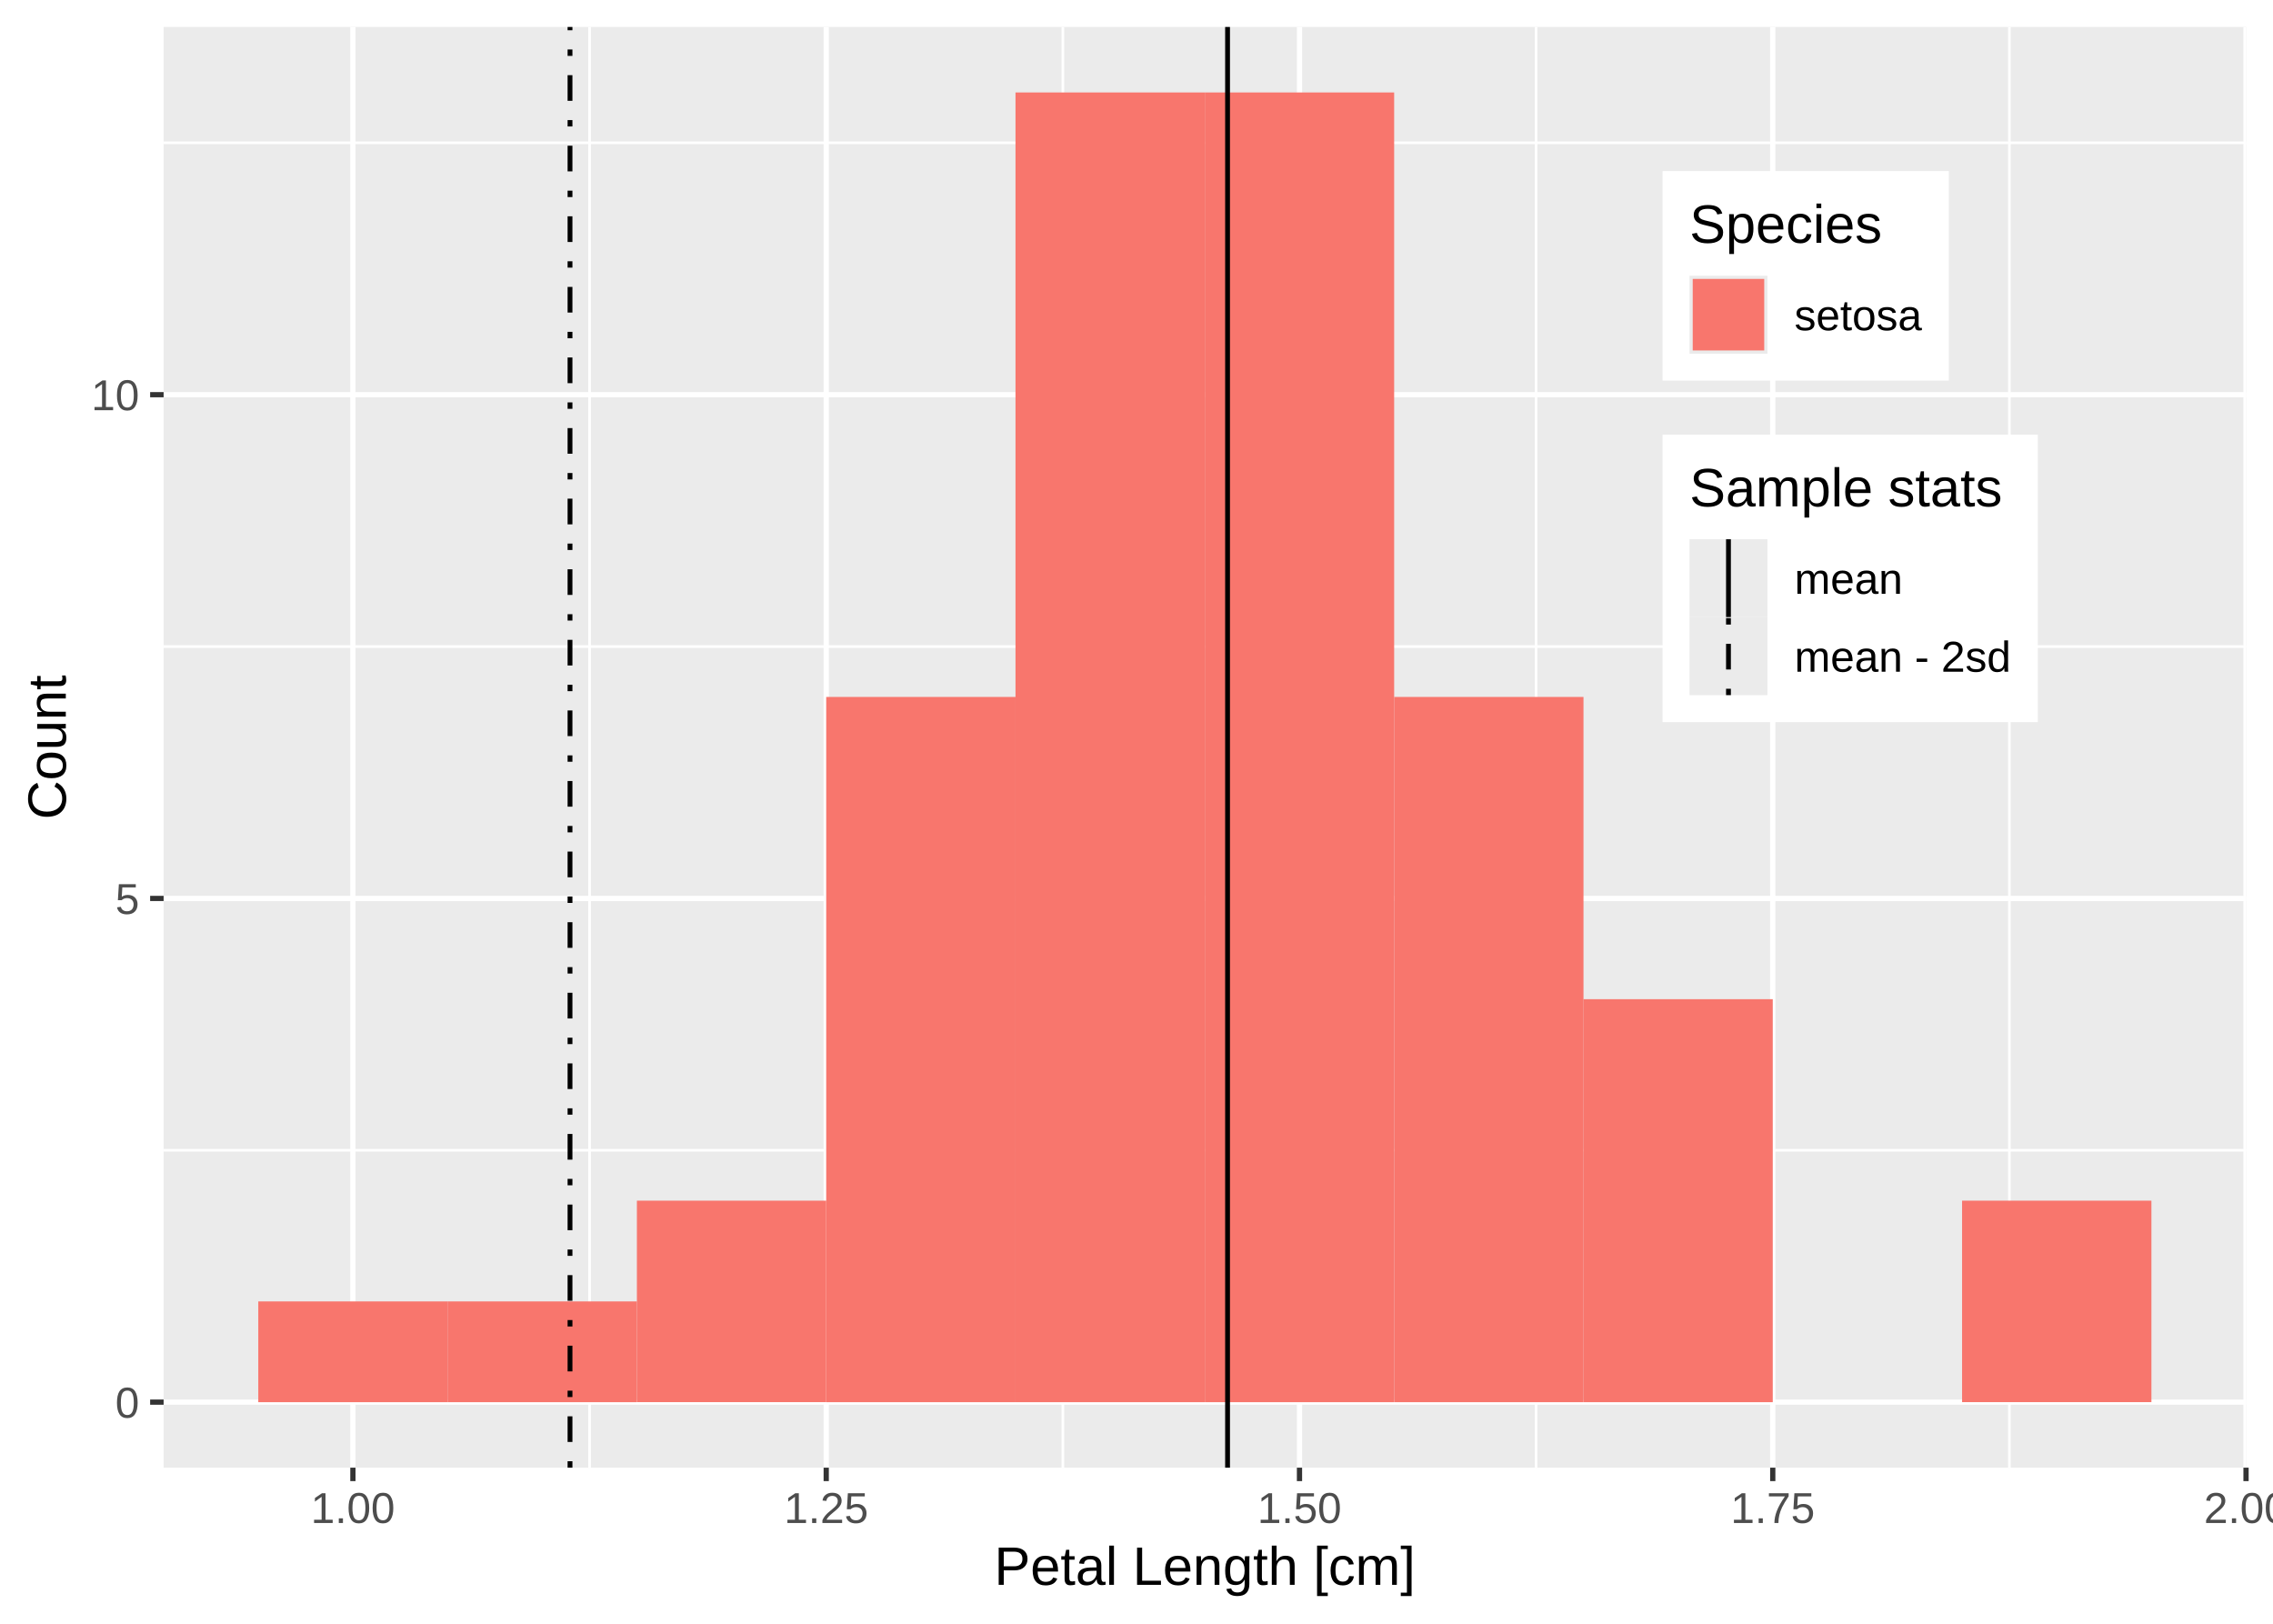
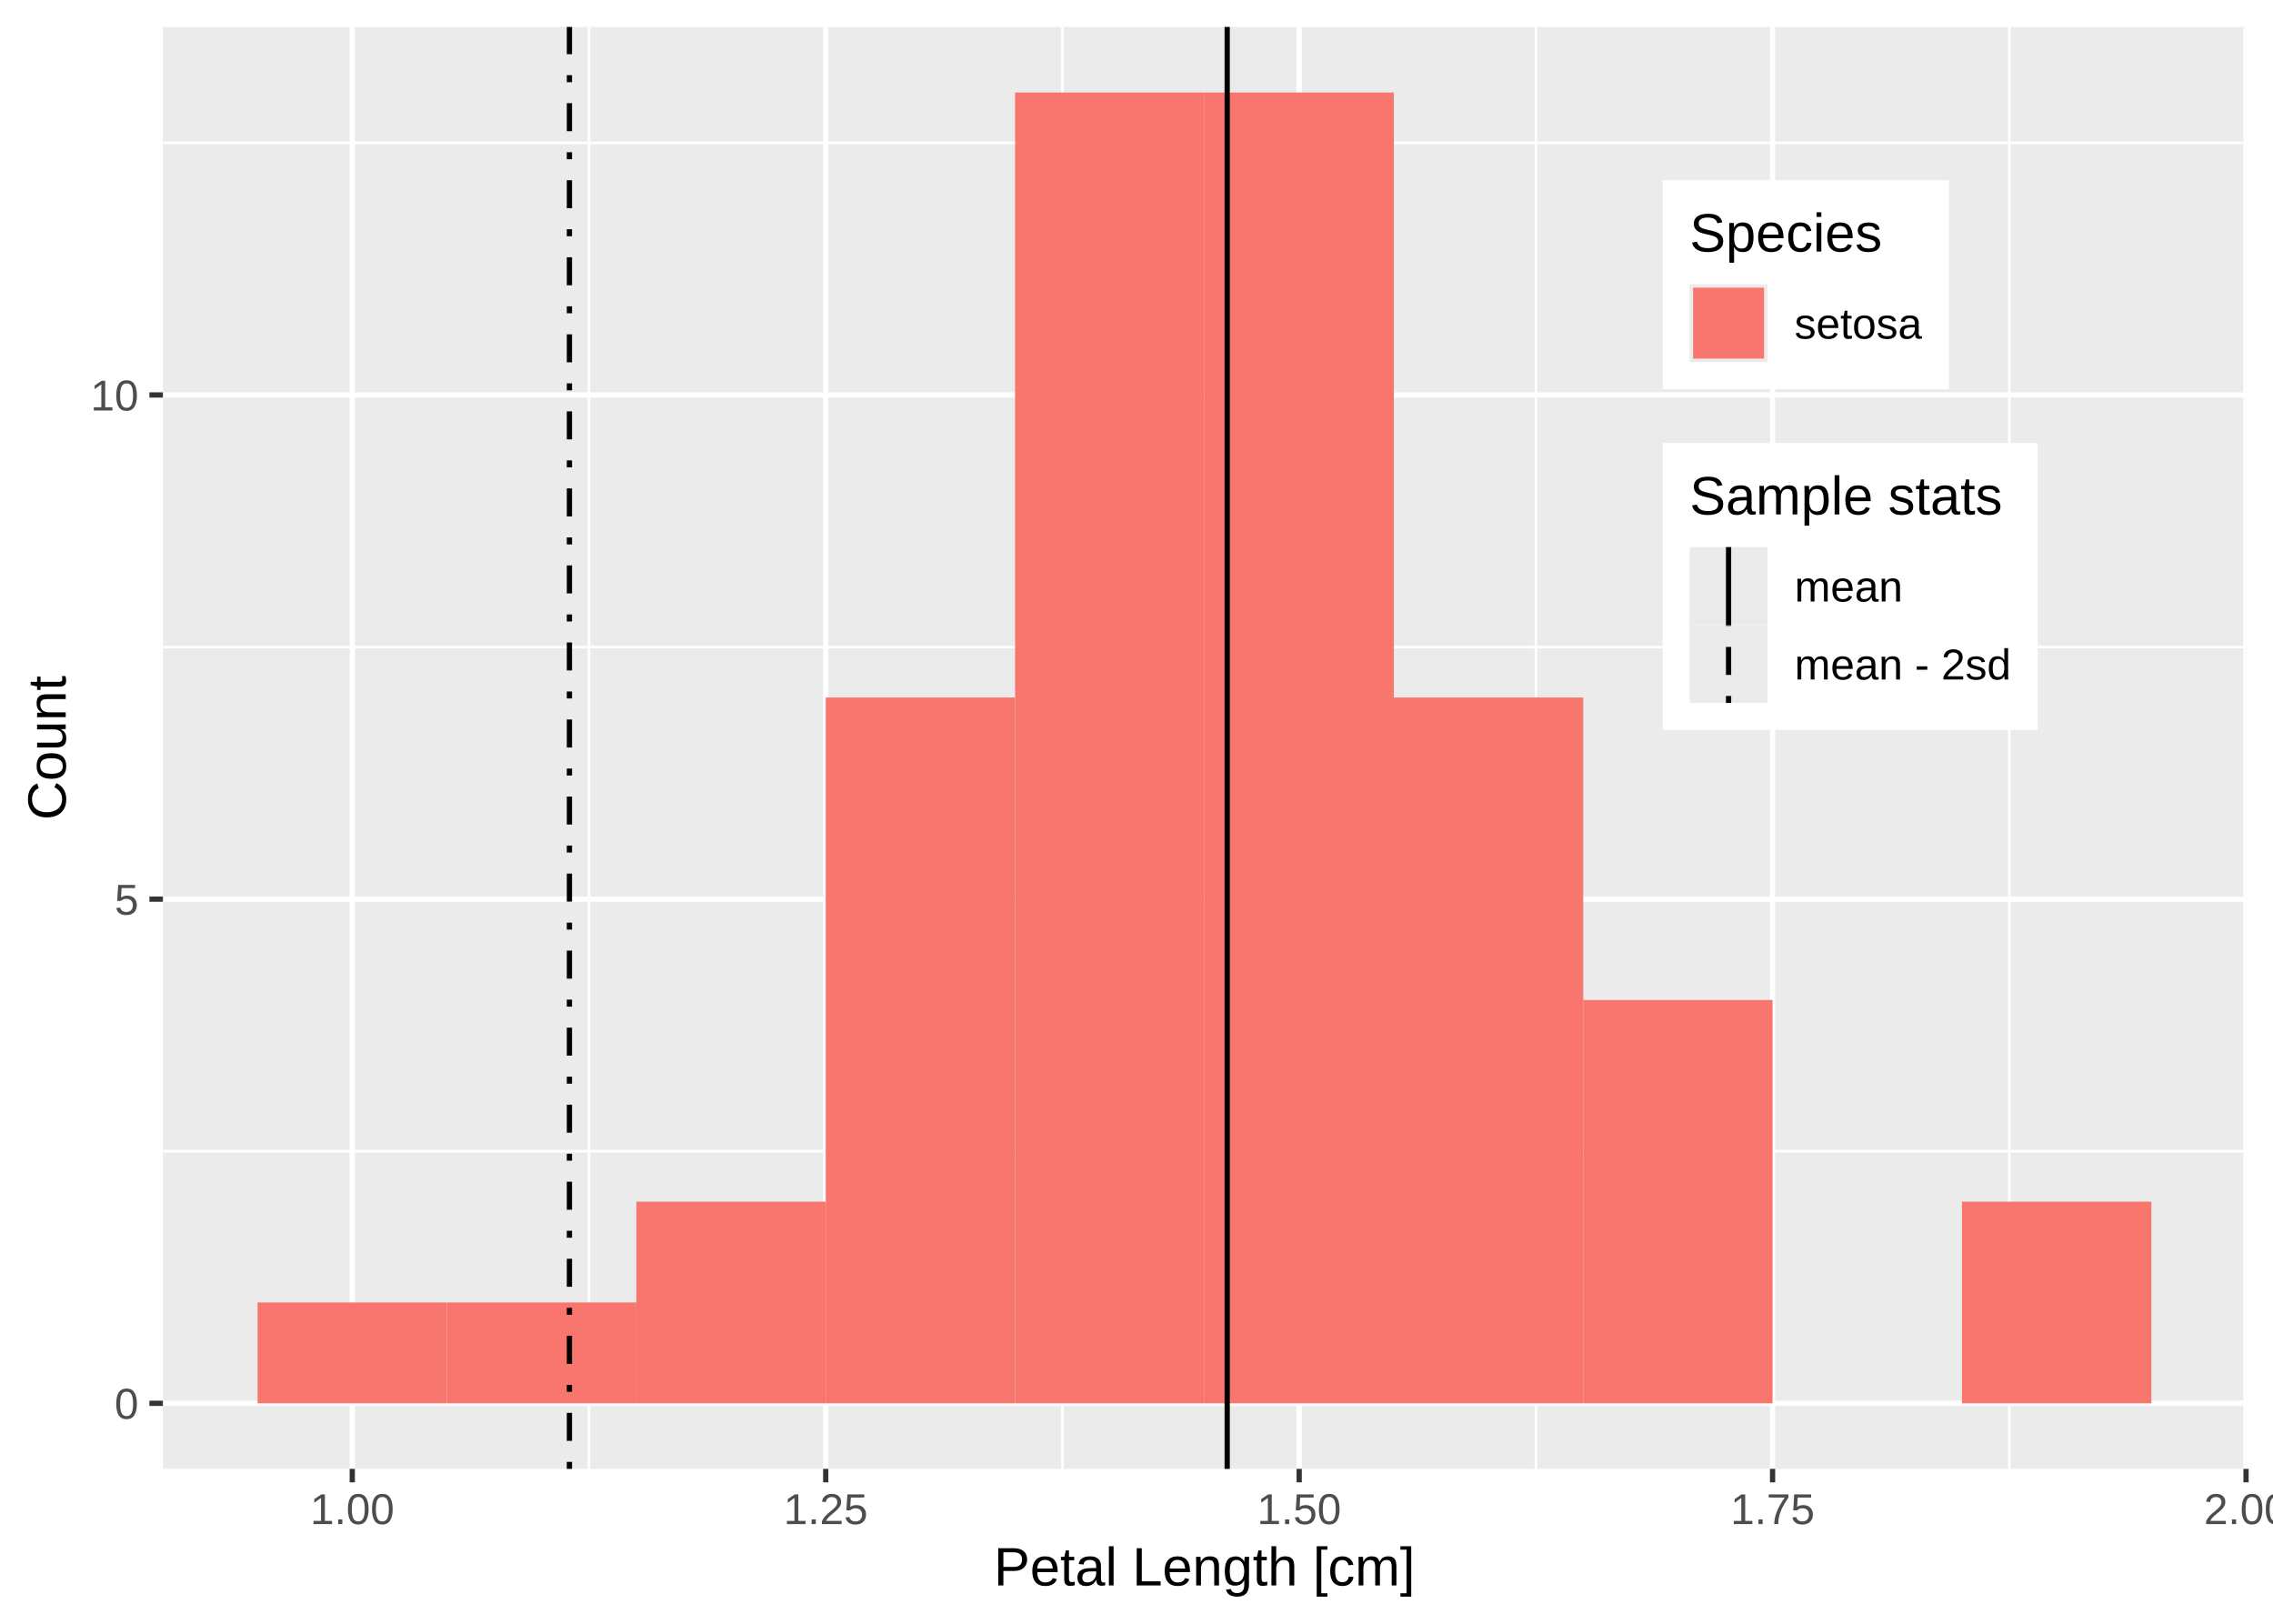
- <svg xmlns="http://www.w3.org/2000/svg" class="svglite" width="504.00pt" height="360.01pt" viewBox="0 0 504.00 360.01">
-   <defs>
-     <style type="text/css">
+ <svg xmlns="http://www.w3.org/2000/svg" width="504.00pt" height="360.01pt" viewBox="0 0 504.00 360.01">
+   <g class="svglite">
+     <defs>
+       <style type="text/css">
    .svglite line, .svglite polyline, .svglite polygon, .svglite path, .svglite rect, .svglite circle {
      fill: none;
      stroke: #000000;
      stroke-linecap: round;
      stroke-linejoin: round;
      stroke-miterlimit: 10.00;
    }
    .svglite text {
      white-space: pre;
    }
+     .svglite g.glyphgroup path {
+       fill: inherit;
+       stroke: none;
+     }
  </style>
-   </defs>
-   <rect width="100%" height="100%" style="stroke: none; fill: #FFFFFF;" />
-   <defs>
-     <clipPath id="cpMC4wMHw1MDQuMDB8MC4wMHwzNjAuMDE=">
-       <rect x="0.00" y="0.00" width="504.00" height="360.01" />
-     </clipPath>
-   </defs>
-   <g clip-path="url(#cpMC4wMHw1MDQuMDB8MC4wMHwzNjAuMDE=)">
-     <rect x="0.00" y="0.00" width="504.00" height="360.01" style="stroke-width: 1.16; stroke: #FFFFFF; fill: #FFFFFF;" />
-   </g>
-   <defs>
-     <clipPath id="cpMzYuMjh8NDk4LjAyfDUuOTh8MzI1LjM5">
-       <rect x="36.28" y="5.98" width="461.75" height="319.42" />
-     </clipPath>
-   </defs>
-   <g clip-path="url(#cpMzYuMjh8NDk4LjAyfDUuOTh8MzI1LjM5)">
-     <rect x="36.28" y="5.98" width="461.75" height="319.42" style="stroke-width: 1.16; stroke: none; fill: #EBEBEB;" />
-     <polyline points="36.28,255.03 498.02,255.03 " style="stroke-width: 0.58; stroke: #FFFFFF; stroke-linecap: butt;" />
-     <polyline points="36.28,143.35 498.02,143.35 " style="stroke-width: 0.58; stroke: #FFFFFF; stroke-linecap: butt;" />
-     <polyline points="36.28,31.66 498.02,31.66 " style="stroke-width: 0.58; stroke: #FFFFFF; stroke-linecap: butt;" />
-     <polyline points="130.73,325.39 130.73,5.98 " style="stroke-width: 0.58; stroke: #FFFFFF; stroke-linecap: butt;" />
-     <polyline points="235.67,325.39 235.67,5.98 " style="stroke-width: 0.58; stroke: #FFFFFF; stroke-linecap: butt;" />
-     <polyline points="340.61,325.39 340.61,5.98 " style="stroke-width: 0.58; stroke: #FFFFFF; stroke-linecap: butt;" />
-     <polyline points="445.55,325.39 445.55,5.98 " style="stroke-width: 0.58; stroke: #FFFFFF; stroke-linecap: butt;" />
-     <polyline points="36.28,310.87 498.02,310.87 " style="stroke-width: 1.16; stroke: #FFFFFF; stroke-linecap: butt;" />
-     <polyline points="36.28,199.19 498.02,199.19 " style="stroke-width: 1.16; stroke: #FFFFFF; stroke-linecap: butt;" />
-     <polyline points="36.28,87.51 498.02,87.51 " style="stroke-width: 1.16; stroke: #FFFFFF; stroke-linecap: butt;" />
-     <polyline points="78.25,325.39 78.25,5.98 " style="stroke-width: 1.16; stroke: #FFFFFF; stroke-linecap: butt;" />
-     <polyline points="183.20,325.39 183.20,5.98 " style="stroke-width: 1.16; stroke: #FFFFFF; stroke-linecap: butt;" />
-     <polyline points="288.14,325.39 288.14,5.98 " style="stroke-width: 1.16; stroke: #FFFFFF; stroke-linecap: butt;" />
-     <polyline points="393.08,325.39 393.08,5.98 " style="stroke-width: 1.16; stroke: #FFFFFF; stroke-linecap: butt;" />
-     <polyline points="498.02,325.39 498.02,5.98 " style="stroke-width: 1.16; stroke: #FFFFFF; stroke-linecap: butt;" />
-     <rect x="57.27" y="288.54" width="41.98" height="22.34" style="stroke-width: 1.07; stroke: none; stroke-linecap: butt; stroke-linejoin: miter; fill: #F8766D;" />
-     <rect x="99.24" y="288.54" width="41.98" height="22.34" style="stroke-width: 1.07; stroke: none; stroke-linecap: butt; stroke-linejoin: miter; fill: #F8766D;" />
-     <rect x="141.22" y="266.20" width="41.98" height="44.67" style="stroke-width: 1.07; stroke: none; stroke-linecap: butt; stroke-linejoin: miter; fill: #F8766D;" />
-     <rect x="183.20" y="154.52" width="41.98" height="156.36" style="stroke-width: 1.07; stroke: none; stroke-linecap: butt; stroke-linejoin: miter; fill: #F8766D;" />
-     <rect x="225.17" y="20.50" width="41.98" height="290.38" style="stroke-width: 1.07; stroke: none; stroke-linecap: butt; stroke-linejoin: miter; fill: #F8766D;" />
-     <rect x="267.15" y="20.50" width="41.98" height="290.38" style="stroke-width: 1.07; stroke: none; stroke-linecap: butt; stroke-linejoin: miter; fill: #F8766D;" />
-     <rect x="309.13" y="154.52" width="41.98" height="156.36" style="stroke-width: 1.07; stroke: none; stroke-linecap: butt; stroke-linejoin: miter; fill: #F8766D;" />
-     <rect x="351.10" y="221.53" width="41.98" height="89.35" style="stroke-width: 1.07; stroke: none; stroke-linecap: butt; stroke-linejoin: miter; fill: #F8766D;" />
-     <rect x="393.08" y="310.87" width="41.98" height="0.00" style="stroke-width: 1.07; stroke: none; stroke-linecap: butt; stroke-linejoin: miter; fill: #F8766D;" />
-     <rect x="435.06" y="266.20" width="41.98" height="44.67" style="stroke-width: 1.07; stroke: none; stroke-linecap: butt; stroke-linejoin: miter; fill: #F8766D;" />
-     <line x1="272.19" y1="325.39" x2="272.19" y2="5.98" style="stroke-width: 1.07; stroke-linecap: butt;" />
-     <line x1="126.39" y1="325.39" x2="126.39" y2="5.98" style="stroke-width: 1.07; stroke-dasharray: 1.42,4.27,5.69,4.27; stroke-linecap: butt;" />
-   </g>
-   <g clip-path="url(#cpMC4wMHw1MDQuMDB8MC4wMHwzNjAuMDE=)">
-     <text x="30.90" y="314.32" text-anchor="end" style="font-size: 9.60px;fill: #4D4D4D; font-family: &quot;Arial&quot;;" textLength="5.34px" lengthAdjust="spacingAndGlyphs">0</text>
-     <text x="30.90" y="202.63" text-anchor="end" style="font-size: 9.60px;fill: #4D4D4D; font-family: &quot;Arial&quot;;" textLength="5.34px" lengthAdjust="spacingAndGlyphs">5</text>
-     <text x="30.90" y="90.95" text-anchor="end" style="font-size: 9.60px;fill: #4D4D4D; font-family: &quot;Arial&quot;;" textLength="10.67px" lengthAdjust="spacingAndGlyphs">10</text>
-     <polyline points="33.29,310.87 36.28,310.87 " style="stroke-width: 1.16; stroke: #333333; stroke-linecap: butt;" />
-     <polyline points="33.29,199.19 36.28,199.19 " style="stroke-width: 1.16; stroke: #333333; stroke-linecap: butt;" />
-     <polyline points="33.29,87.51 36.28,87.51 " style="stroke-width: 1.16; stroke: #333333; stroke-linecap: butt;" />
-     <polyline points="78.25,328.38 78.25,325.39 " style="stroke-width: 1.16; stroke: #333333; stroke-linecap: butt;" />
-     <polyline points="183.20,328.38 183.20,325.39 " style="stroke-width: 1.16; stroke: #333333; stroke-linecap: butt;" />
-     <polyline points="288.14,328.38 288.14,325.39 " style="stroke-width: 1.16; stroke: #333333; stroke-linecap: butt;" />
-     <polyline points="393.08,328.38 393.08,325.39 " style="stroke-width: 1.16; stroke: #333333; stroke-linecap: butt;" />
-     <polyline points="498.02,328.38 498.02,325.39 " style="stroke-width: 1.16; stroke: #333333; stroke-linecap: butt;" />
-     <text x="78.25" y="337.66" text-anchor="middle" style="font-size: 9.60px;fill: #4D4D4D; font-family: &quot;Arial&quot;;" textLength="18.67px" lengthAdjust="spacingAndGlyphs">1.00</text>
-     <text x="183.20" y="337.66" text-anchor="middle" style="font-size: 9.60px;fill: #4D4D4D; font-family: &quot;Arial&quot;;" textLength="18.67px" lengthAdjust="spacingAndGlyphs">1.25</text>
-     <text x="288.14" y="337.66" text-anchor="middle" style="font-size: 9.60px;fill: #4D4D4D; font-family: &quot;Arial&quot;;" textLength="18.67px" lengthAdjust="spacingAndGlyphs">1.50</text>
-     <text x="393.08" y="337.66" text-anchor="middle" style="font-size: 9.60px;fill: #4D4D4D; font-family: &quot;Arial&quot;;" textLength="18.67px" lengthAdjust="spacingAndGlyphs">1.75</text>
-     <text x="498.02" y="337.66" text-anchor="middle" style="font-size: 9.60px;fill: #4D4D4D; font-family: &quot;Arial&quot;;" textLength="18.67px" lengthAdjust="spacingAndGlyphs">2.00</text>
-     <text x="267.15" y="351.38" text-anchor="middle" style="font-size: 12.00px; font-family: &quot;Arial&quot;;" textLength="93.38px" lengthAdjust="spacingAndGlyphs">Petal Length [cm]</text>
-     <text transform="translate(14.59,165.69) rotate(-90)" text-anchor="middle" style="font-size: 12.00px; font-family: &quot;Arial&quot;;" textLength="32.03px" lengthAdjust="spacingAndGlyphs">Count</text>
-     <rect x="368.65" y="37.92" width="63.47" height="46.47" style="stroke-width: 1.16; stroke: none; fill: #FFFFFF;" />
-     <text x="374.62" y="53.83" style="font-size: 12.00px; font-family: &quot;Arial&quot;;" textLength="42.69px" lengthAdjust="spacingAndGlyphs">Species</text>
-     <rect x="374.62" y="61.14" width="17.28" height="17.28" style="stroke-width: 1.16; stroke: none; fill: #EBEBEB;" />
-     <rect x="375.33" y="61.84" width="15.86" height="15.86" style="stroke-width: 1.07; stroke: none; stroke-linecap: butt; stroke-linejoin: miter; fill: #F8766D;" />
-     <text x="397.88" y="73.22" style="font-size: 9.60px; font-family: &quot;Arial&quot;;" textLength="28.26px" lengthAdjust="spacingAndGlyphs">setosa</text>
-     <rect x="368.65" y="96.35" width="83.20" height="63.75" style="stroke-width: 1.16; stroke: none; fill: #FFFFFF;" />
-     <text x="374.62" y="112.26" style="font-size: 12.00px; font-family: &quot;Arial&quot;;" textLength="69.36px" lengthAdjust="spacingAndGlyphs">Sample stats</text>
-     <rect x="374.62" y="119.56" width="17.28" height="17.28" style="stroke-width: 1.16; stroke: none; fill: #EBEBEB;" />
-     <line x1="383.26" y1="136.84" x2="383.26" y2="119.56" style="stroke-width: 1.07; stroke-linecap: butt;" />
-     <rect x="374.62" y="136.84" width="17.28" height="17.28" style="stroke-width: 1.16; stroke: none; fill: #EBEBEB;" />
-     <line x1="383.26" y1="154.12" x2="383.26" y2="136.84" style="stroke-width: 1.07; stroke-dasharray: 1.42,4.27,5.69,4.27; stroke-linecap: butt;" />
-     <text x="397.88" y="131.65" style="font-size: 9.60px; font-family: &quot;Arial&quot;;" textLength="24.00px" lengthAdjust="spacingAndGlyphs">mean</text>
-     <text x="397.88" y="148.93" style="font-size: 9.60px; font-family: &quot;Arial&quot;;" textLength="47.99px" lengthAdjust="spacingAndGlyphs">mean - 2sd</text>
+     </defs>
+     <rect width="100%" height="100%" style="stroke: none; fill: #FFFFFF;" />
+     <defs>
+       <clipPath id="cpMC4wMHw1MDQuMDB8MC4wMHwzNjAuMDE=">
+         <rect x="0.00" y="0.00" width="504.00" height="360.01" />
+       </clipPath>
+     </defs>
+     <g clip-path="url(#cpMC4wMHw1MDQuMDB8MC4wMHwzNjAuMDE=)">
+       <rect x="0.00" y="0.00" width="504.00" height="360.01" style="stroke-width: 1.16; stroke: #FFFFFF; fill: #FFFFFF;" />
+     </g>
+     <defs>
+       <clipPath id="cpMzYuMTJ8NDk4LjAyfDUuOTh8MzI1LjY2">
+         <rect x="36.12" y="5.98" width="461.90" height="319.68" />
+       </clipPath>
+     </defs>
+     <g clip-path="url(#cpMzYuMTJ8NDk4LjAyfDUuOTh8MzI1LjY2)">
+       <rect x="36.12" y="5.98" width="461.90" height="319.68" style="stroke-width: 1.16; stroke: none; fill: #EBEBEB;" />
+       <polyline points="36.12,255.24 498.02,255.24 " style="stroke-width: 0.58; stroke: #FFFFFF; stroke-linecap: butt;" />
+       <polyline points="36.12,143.46 498.02,143.46 " style="stroke-width: 0.58; stroke: #FFFFFF; stroke-linecap: butt;" />
+       <polyline points="36.12,31.69 498.02,31.69 " style="stroke-width: 0.58; stroke: #FFFFFF; stroke-linecap: butt;" />
+       <polyline points="130.60,325.66 130.60,5.98 " style="stroke-width: 0.58; stroke: #FFFFFF; stroke-linecap: butt;" />
+       <polyline points="235.58,325.66 235.58,5.98 " style="stroke-width: 0.58; stroke: #FFFFFF; stroke-linecap: butt;" />
+       <polyline points="340.56,325.66 340.56,5.98 " style="stroke-width: 0.58; stroke: #FFFFFF; stroke-linecap: butt;" />
+       <polyline points="445.53,325.66 445.53,5.98 " style="stroke-width: 0.58; stroke: #FFFFFF; stroke-linecap: butt;" />
+       <polyline points="36.12,311.13 498.02,311.13 " style="stroke-width: 1.16; stroke: #FFFFFF; stroke-linecap: butt;" />
+       <polyline points="36.12,199.35 498.02,199.35 " style="stroke-width: 1.16; stroke: #FFFFFF; stroke-linecap: butt;" />
+       <polyline points="36.12,87.57 498.02,87.57 " style="stroke-width: 1.16; stroke: #FFFFFF; stroke-linecap: butt;" />
+       <polyline points="78.11,325.66 78.11,5.98 " style="stroke-width: 1.16; stroke: #FFFFFF; stroke-linecap: butt;" />
+       <polyline points="183.09,325.66 183.09,5.98 " style="stroke-width: 1.16; stroke: #FFFFFF; stroke-linecap: butt;" />
+       <polyline points="288.07,325.66 288.07,5.98 " style="stroke-width: 1.16; stroke: #FFFFFF; stroke-linecap: butt;" />
+       <polyline points="393.04,325.66 393.04,5.98 " style="stroke-width: 1.16; stroke: #FFFFFF; stroke-linecap: butt;" />
+       <polyline points="498.02,325.66 498.02,5.98 " style="stroke-width: 1.16; stroke: #FFFFFF; stroke-linecap: butt;" />
+       <rect x="57.11" y="288.77" width="41.99" height="22.36" style="stroke-width: 1.16; stroke: none; stroke-linecap: butt; stroke-linejoin: miter; fill: #F8766D;" />
+       <rect x="99.11" y="288.77" width="41.99" height="22.36" style="stroke-width: 1.16; stroke: none; stroke-linecap: butt; stroke-linejoin: miter; fill: #F8766D;" />
+       <rect x="141.10" y="266.42" width="41.99" height="44.71" style="stroke-width: 1.16; stroke: none; stroke-linecap: butt; stroke-linejoin: miter; fill: #F8766D;" />
+       <rect x="183.09" y="154.64" width="41.99" height="156.49" style="stroke-width: 1.16; stroke: none; stroke-linecap: butt; stroke-linejoin: miter; fill: #F8766D;" />
+       <rect x="225.08" y="20.51" width="41.99" height="290.62" style="stroke-width: 1.16; stroke: none; stroke-linecap: butt; stroke-linejoin: miter; fill: #F8766D;" />
+       <rect x="267.07" y="20.51" width="41.99" height="290.62" style="stroke-width: 1.16; stroke: none; stroke-linecap: butt; stroke-linejoin: miter; fill: #F8766D;" />
+       <rect x="309.06" y="154.64" width="41.99" height="156.49" style="stroke-width: 1.16; stroke: none; stroke-linecap: butt; stroke-linejoin: miter; fill: #F8766D;" />
+       <rect x="351.05" y="221.71" width="41.99" height="89.42" style="stroke-width: 1.16; stroke: none; stroke-linecap: butt; stroke-linejoin: miter; fill: #F8766D;" />
+       <rect x="393.04" y="311.13" width="41.99" height="0.00" style="stroke-width: 1.16; stroke: none; stroke-linecap: butt; stroke-linejoin: miter; fill: #F8766D;" />
+       <rect x="435.04" y="266.42" width="41.99" height="44.71" style="stroke-width: 1.16; stroke: none; stroke-linecap: butt; stroke-linejoin: miter; fill: #F8766D;" />
+       <line x1="272.11" y1="325.66" x2="272.11" y2="5.98" style="stroke-width: 1.16; stroke-linecap: butt;" />
+       <line x1="126.26" y1="325.66" x2="126.26" y2="5.98" style="stroke-width: 1.16; stroke-dasharray: 1.55,4.66,6.21,4.66; stroke-linecap: butt;" />
+     </g>
+     <g clip-path="url(#cpMC4wMHw1MDQuMDB8MC4wMHwzNjAuMDE=)">
+       <text x="30.74" y="314.56" text-anchor="end" style="font-size: 9.60px;fill: #4D4D4D; font-family: &quot;Arial&quot;;" textLength="5.33px" lengthAdjust="spacingAndGlyphs">0</text>
+       <text x="30.74" y="202.79" text-anchor="end" style="font-size: 9.60px;fill: #4D4D4D; font-family: &quot;Arial&quot;;" textLength="5.33px" lengthAdjust="spacingAndGlyphs">5</text>
+       <text x="30.74" y="91.01" text-anchor="end" style="font-size: 9.60px;fill: #4D4D4D; font-family: &quot;Arial&quot;;" textLength="10.66px" lengthAdjust="spacingAndGlyphs">10</text>
+       <polyline points="33.13,311.13 36.12,311.13 " style="stroke-width: 1.16; stroke: #333333; stroke-linecap: butt;" />
+       <polyline points="33.13,199.35 36.12,199.35 " style="stroke-width: 1.16; stroke: #333333; stroke-linecap: butt;" />
+       <polyline points="33.13,87.57 36.12,87.57 " style="stroke-width: 1.16; stroke: #333333; stroke-linecap: butt;" />
+       <polyline points="78.11,328.65 78.11,325.66 " style="stroke-width: 1.16; stroke: #333333; stroke-linecap: butt;" />
+       <polyline points="183.09,328.65 183.09,325.66 " style="stroke-width: 1.16; stroke: #333333; stroke-linecap: butt;" />
+       <polyline points="288.07,328.65 288.07,325.66 " style="stroke-width: 1.16; stroke: #333333; stroke-linecap: butt;" />
+       <polyline points="393.04,328.65 393.04,325.66 " style="stroke-width: 1.16; stroke: #333333; stroke-linecap: butt;" />
+       <polyline points="498.02,328.65 498.02,325.66 " style="stroke-width: 1.16; stroke: #333333; stroke-linecap: butt;" />
+       <text x="78.11" y="337.91" text-anchor="middle" style="font-size: 9.60px;fill: #4D4D4D; font-family: &quot;Arial&quot;;" textLength="18.66px" lengthAdjust="spacingAndGlyphs">1.00</text>
+       <text x="183.09" y="337.91" text-anchor="middle" style="font-size: 9.60px;fill: #4D4D4D; font-family: &quot;Arial&quot;;" textLength="18.66px" lengthAdjust="spacingAndGlyphs">1.25</text>
+       <text x="288.07" y="337.91" text-anchor="middle" style="font-size: 9.60px;fill: #4D4D4D; font-family: &quot;Arial&quot;;" textLength="18.66px" lengthAdjust="spacingAndGlyphs">1.50</text>
+       <text x="393.04" y="337.91" text-anchor="middle" style="font-size: 9.60px;fill: #4D4D4D; font-family: &quot;Arial&quot;;" textLength="18.66px" lengthAdjust="spacingAndGlyphs">1.75</text>
+       <text x="498.02" y="337.91" text-anchor="middle" style="font-size: 9.60px;fill: #4D4D4D; font-family: &quot;Arial&quot;;" textLength="18.66px" lengthAdjust="spacingAndGlyphs">2.00</text>
+       <text x="267.07" y="351.51" text-anchor="middle" style="font-size: 12.00px; font-family: &quot;Arial&quot;;" textLength="93.34px" lengthAdjust="spacingAndGlyphs">Petal Length [cm]</text>
+       <text transform="translate(14.57,165.82) rotate(-90)" text-anchor="middle" style="font-size: 12.00px; font-family: &quot;Arial&quot;;" textLength="32.02px" lengthAdjust="spacingAndGlyphs">Count</text>
+       <rect x="368.67" y="39.94" width="63.46" height="46.33" style="stroke-width: 1.16; stroke: none; fill: #FFFFFF;" />
+       <text x="374.64" y="55.77" style="font-size: 12.00px; font-family: &quot;Arial&quot;;" textLength="42.69px" lengthAdjust="spacingAndGlyphs">Species</text>
+       <rect x="374.64" y="63.01" width="17.28" height="17.28" style="stroke-width: 1.16; stroke: none; fill: #EBEBEB;" />
+       <rect x="375.42" y="63.78" width="15.73" height="15.73" style="stroke-width: 1.16; stroke: none; stroke-linecap: butt; stroke-linejoin: miter; fill: #F8766D;" />
+       <text x="397.90" y="75.08" style="font-size: 9.60px; font-family: &quot;Arial&quot;;" textLength="28.25px" lengthAdjust="spacingAndGlyphs">setosa</text>
+       <rect x="368.67" y="98.22" width="83.17" height="63.61" style="stroke-width: 1.16; stroke: none; fill: #FFFFFF;" />
+       <text x="374.64" y="114.06" style="font-size: 12.00px; font-family: &quot;Arial&quot;;" textLength="69.34px" lengthAdjust="spacingAndGlyphs">Sample stats</text>
+       <rect x="374.64" y="121.29" width="17.28" height="17.28" style="stroke-width: 1.16; stroke: none; fill: #EBEBEB;" />
+       <line x1="383.28" y1="138.57" x2="383.28" y2="121.29" style="stroke-width: 1.16; stroke-linecap: butt;" />
+       <rect x="374.64" y="138.57" width="17.28" height="17.28" style="stroke-width: 1.16; stroke: none; fill: #EBEBEB;" />
+       <line x1="383.28" y1="155.85" x2="383.28" y2="138.57" style="stroke-width: 1.16; stroke-dasharray: 1.55,4.66,6.21,4.66; stroke-linecap: butt;" />
+       <text x="397.90" y="133.37" style="font-size: 9.60px; font-family: &quot;Arial&quot;;" textLength="23.97px" lengthAdjust="spacingAndGlyphs">mean</text>
+       <text x="397.90" y="150.65" style="font-size: 9.60px; font-family: &quot;Arial&quot;;" textLength="47.95px" lengthAdjust="spacingAndGlyphs">mean - 2sd</text>
+     </g>
  </g>
</svg>
